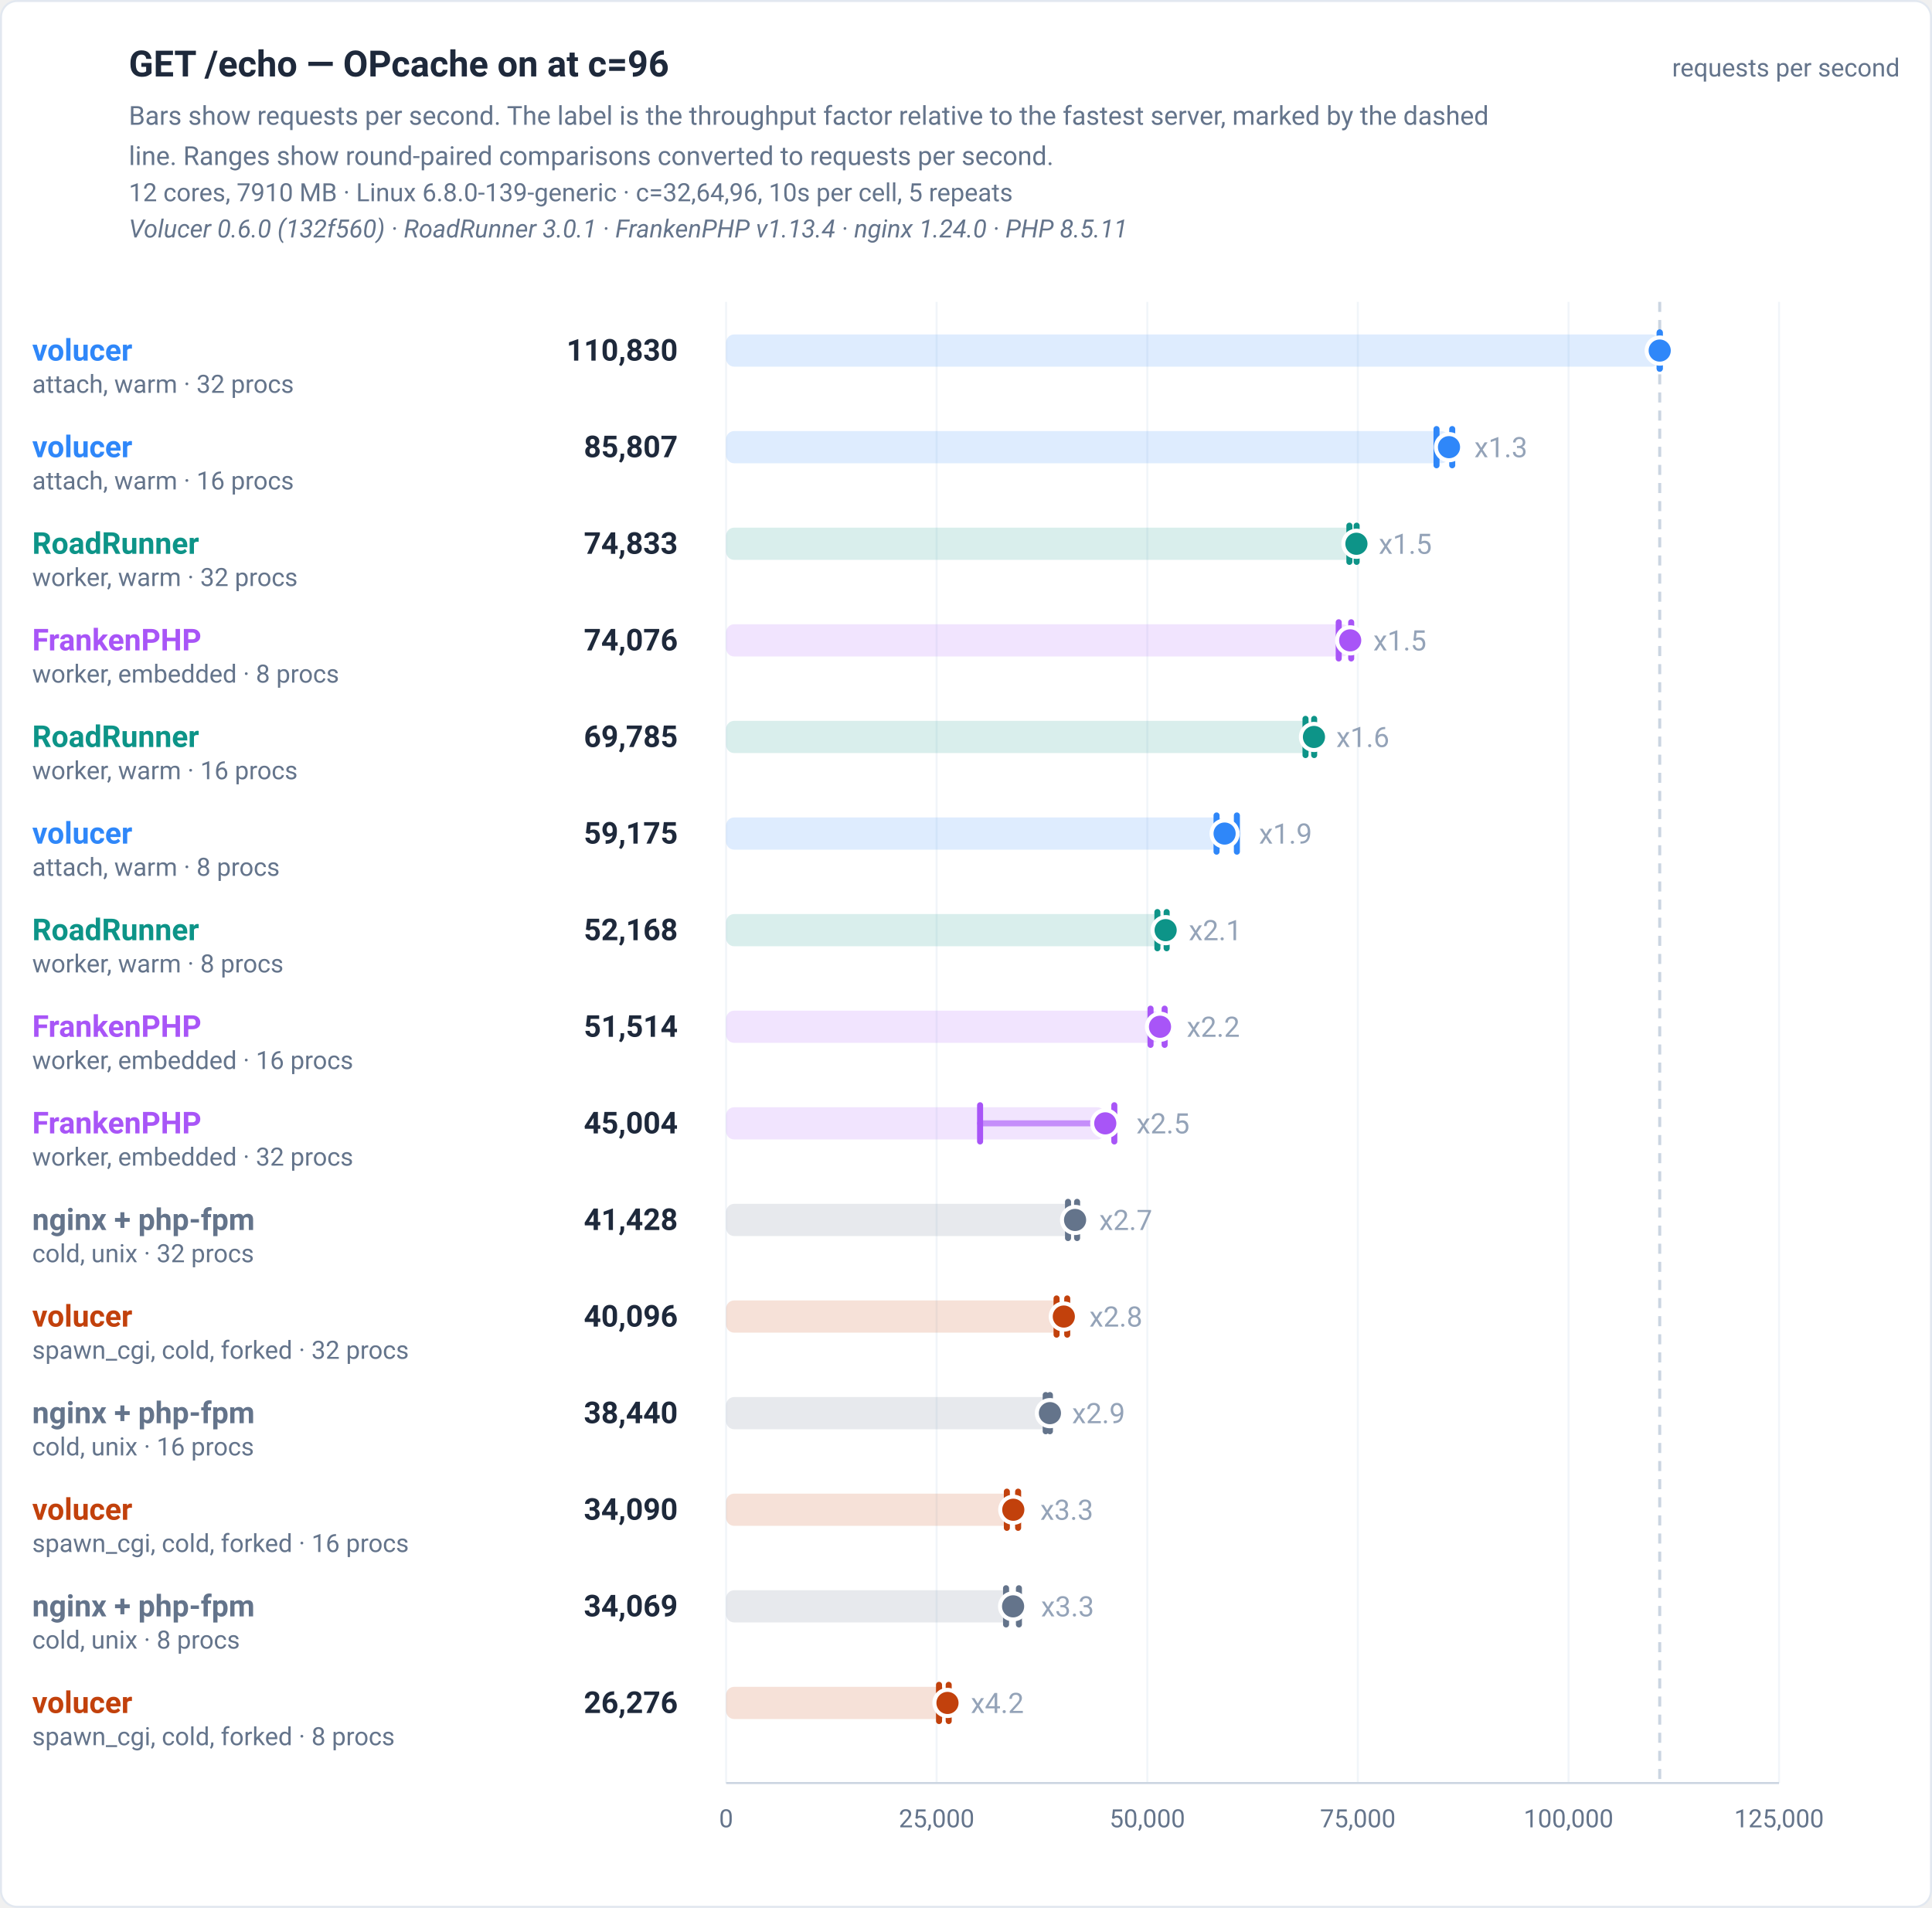
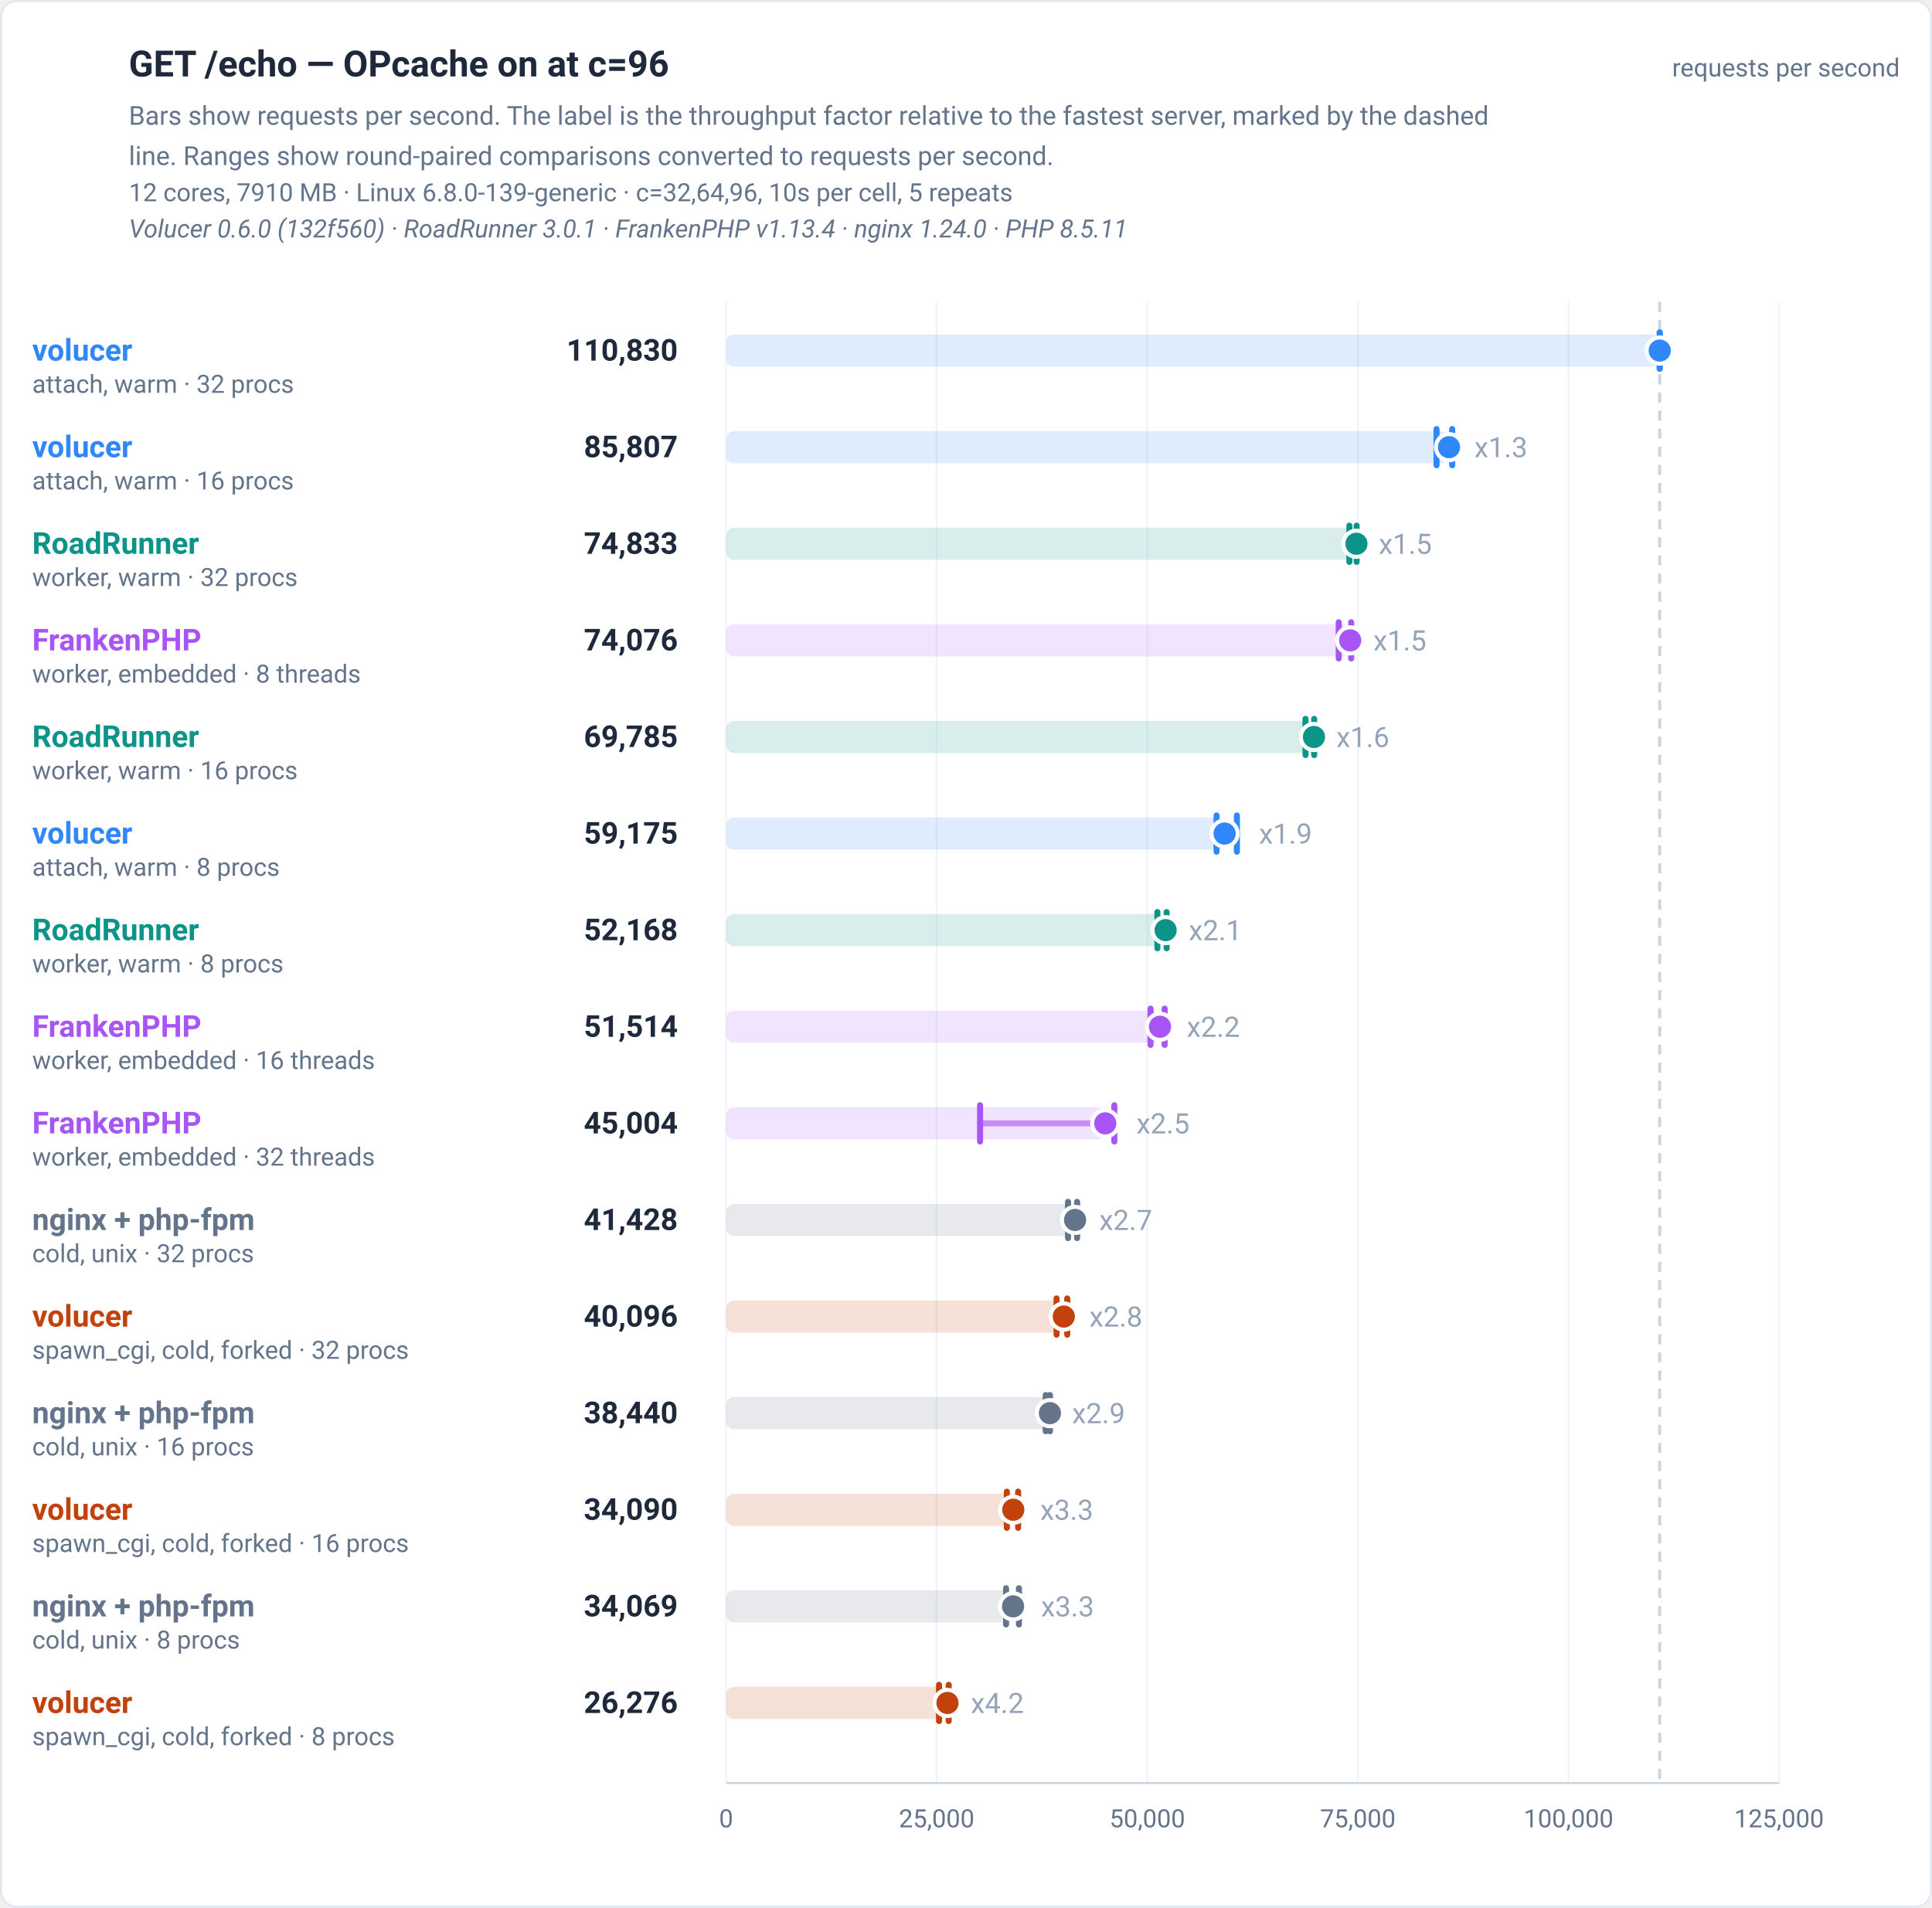
<svg xmlns="http://www.w3.org/2000/svg" width="960" height="948" viewBox="0 0 960 948" role="img" aria-label="GET /echo — OPcache on at c=96">
  <rect x="0.5" y="0.5" width="959" height="947" rx="8" fill="#ffffff" stroke="#e2e8f0" />
  <text x="64.0" y="38.0" font-family="-apple-system,BlinkMacSystemFont,'Segoe UI',Roboto,Helvetica,Arial,sans-serif" font-size="18" fill="#1e293b" text-anchor="start" font-weight="600">GET /echo — OPcache on at c=96</text>
  <text x="64.0" y="62.0" font-family="-apple-system,BlinkMacSystemFont,'Segoe UI',Roboto,Helvetica,Arial,sans-serif" font-size="13.0" fill="#64748b" text-anchor="start" font-weight="normal">Bars show requests per second. The label is the throughput factor relative to the fastest server, marked by the dashed</text>
  <text x="64.0" y="82.0" font-family="-apple-system,BlinkMacSystemFont,'Segoe UI',Roboto,Helvetica,Arial,sans-serif" font-size="13.0" fill="#64748b" text-anchor="start" font-weight="normal">line. Ranges show round-paired comparisons converted to requests per second.</text>
  <text x="64.0" y="100.0" font-family="-apple-system,BlinkMacSystemFont,'Segoe UI',Roboto,Helvetica,Arial,sans-serif" font-size="12.5" fill="#64748b" text-anchor="start" font-weight="normal">12 cores, 7910 MB · Linux 6.8.0-139-generic · c=32,64,96, 10s per cell, 5 repeats</text>
  <text x="64.0" y="118.0" font-family="-apple-system,BlinkMacSystemFont,'Segoe UI',Roboto,Helvetica,Arial,sans-serif" font-size="12.5" fill="#64748b" text-anchor="start" font-weight="normal" font-style="italic">Volucer 0.6.0 (132f560) · RoadRunner 3.0.1 · FrankenPHP v1.13.4 · nginx 1.24.0 · PHP 8.5.11</text>
  <text x="944.0" y="38.0" font-family="-apple-system,BlinkMacSystemFont,'Segoe UI',Roboto,Helvetica,Arial,sans-serif" font-size="12.5" fill="#64748b" text-anchor="end" font-weight="normal">requests per second</text>
  <line x1="360.8" y1="150.0" x2="360.8" y2="886.0" stroke="#f1f5f9" stroke-width="1" />
  <text x="360.8" y="908.0" font-family="-apple-system,BlinkMacSystemFont,'Segoe UI',Roboto,Helvetica,Arial,sans-serif" font-size="12.5" fill="#64748b" text-anchor="middle" font-weight="normal">0</text>
  <line x1="465.4" y1="150.0" x2="465.4" y2="886.0" stroke="#f1f5f9" stroke-width="1" />
  <text x="465.4" y="908.0" font-family="-apple-system,BlinkMacSystemFont,'Segoe UI',Roboto,Helvetica,Arial,sans-serif" font-size="12.5" fill="#64748b" text-anchor="middle" font-weight="normal">25,000</text>
  <line x1="570.1" y1="150.0" x2="570.1" y2="886.0" stroke="#f1f5f9" stroke-width="1" />
  <text x="570.1" y="908.0" font-family="-apple-system,BlinkMacSystemFont,'Segoe UI',Roboto,Helvetica,Arial,sans-serif" font-size="12.5" fill="#64748b" text-anchor="middle" font-weight="normal">50,000</text>
  <line x1="674.7" y1="150.0" x2="674.7" y2="886.0" stroke="#f1f5f9" stroke-width="1" />
  <text x="674.7" y="908.0" font-family="-apple-system,BlinkMacSystemFont,'Segoe UI',Roboto,Helvetica,Arial,sans-serif" font-size="12.5" fill="#64748b" text-anchor="middle" font-weight="normal">75,000</text>
  <line x1="779.4" y1="150.0" x2="779.4" y2="886.0" stroke="#f1f5f9" stroke-width="1" />
  <text x="779.4" y="908.0" font-family="-apple-system,BlinkMacSystemFont,'Segoe UI',Roboto,Helvetica,Arial,sans-serif" font-size="12.5" fill="#64748b" text-anchor="middle" font-weight="normal">100,000</text>
  <line x1="884.0" y1="150.0" x2="884.0" y2="886.0" stroke="#f1f5f9" stroke-width="1" />
  <text x="884.0" y="908.0" font-family="-apple-system,BlinkMacSystemFont,'Segoe UI',Roboto,Helvetica,Arial,sans-serif" font-size="12.5" fill="#64748b" text-anchor="middle" font-weight="normal">125,000</text>
  <line x1="824.7" y1="150.0" x2="824.7" y2="886.0" stroke="#cbd5e1" stroke-width="1.5" stroke-dasharray="5 4" />
  <line x1="360.8" y1="886.0" x2="884.0" y2="886.0" stroke="#cbd5e1" stroke-width="1" />
  <rect x="360.8" y="166.2" width="463.9" height="16.0" rx="4" fill="#2F87F9" fill-opacity="0.16" />
  <line x1="824.7" y1="174.2" x2="824.7" y2="174.2" stroke="#2F87F9" stroke-width="3" stroke-linecap="round" opacity="0.6" />
  <line x1="824.7" y1="165.2" x2="824.7" y2="183.2" stroke="#2F87F9" stroke-width="3" stroke-linecap="round" />
  <line x1="824.7" y1="165.2" x2="824.7" y2="183.2" stroke="#2F87F9" stroke-width="3" stroke-linecap="round" />
  <circle cx="824.7" cy="174.2" r="6.5" fill="#2F87F9" stroke="#ffffff" stroke-width="2" />
  <text x="16.0" y="179.2" font-family="-apple-system,BlinkMacSystemFont,'Segoe UI',Roboto,Helvetica,Arial,sans-serif" font-size="15.0" fill="#2F87F9" text-anchor="start" font-weight="700">volucer</text>
  <text x="16.0" y="195.2" font-family="-apple-system,BlinkMacSystemFont,'Segoe UI',Roboto,Helvetica,Arial,sans-serif" font-size="12.5" fill="#64748b" text-anchor="start" font-weight="normal">attach, warm · 32 procs</text>
  <text x="336.8" y="179.2" font-family="-apple-system,BlinkMacSystemFont,'Segoe UI',Roboto,Helvetica,Arial,sans-serif" font-size="15.0" fill="#1e293b" text-anchor="end" font-weight="700">110,830</text>
  <rect x="360.8" y="214.2" width="359.2" height="16.0" rx="4" fill="#2F87F9" fill-opacity="0.16" />
  <line x1="713.8" y1="222.2" x2="721.6" y2="222.2" stroke="#2F87F9" stroke-width="3" stroke-linecap="round" opacity="0.6" />
  <line x1="713.8" y1="213.2" x2="713.8" y2="231.2" stroke="#2F87F9" stroke-width="3" stroke-linecap="round" />
  <line x1="721.6" y1="213.2" x2="721.6" y2="231.2" stroke="#2F87F9" stroke-width="3" stroke-linecap="round" />
  <circle cx="720.0" cy="222.2" r="6.5" fill="#2F87F9" stroke="#ffffff" stroke-width="2" />
  <text x="16.0" y="227.2" font-family="-apple-system,BlinkMacSystemFont,'Segoe UI',Roboto,Helvetica,Arial,sans-serif" font-size="15.0" fill="#2F87F9" text-anchor="start" font-weight="700">volucer</text>
  <text x="16.0" y="243.2" font-family="-apple-system,BlinkMacSystemFont,'Segoe UI',Roboto,Helvetica,Arial,sans-serif" font-size="12.5" fill="#64748b" text-anchor="start" font-weight="normal">attach, warm · 16 procs</text>
  <text x="336.8" y="227.2" font-family="-apple-system,BlinkMacSystemFont,'Segoe UI',Roboto,Helvetica,Arial,sans-serif" font-size="15.0" fill="#1e293b" text-anchor="end" font-weight="700">85,807</text>
  <text x="732.6" y="227.2" font-family="-apple-system,BlinkMacSystemFont,'Segoe UI',Roboto,Helvetica,Arial,sans-serif" font-size="14.0" fill="#94a3b8" text-anchor="start" font-weight="normal">x1.3</text>
  <rect x="360.8" y="262.2" width="313.2" height="16.0" rx="4" fill="#0d9488" fill-opacity="0.16" />
  <line x1="670.5" y1="270.2" x2="674.1" y2="270.2" stroke="#0d9488" stroke-width="3" stroke-linecap="round" opacity="0.6" />
  <line x1="670.5" y1="261.2" x2="670.5" y2="279.2" stroke="#0d9488" stroke-width="3" stroke-linecap="round" />
  <line x1="674.1" y1="261.2" x2="674.1" y2="279.2" stroke="#0d9488" stroke-width="3" stroke-linecap="round" />
  <circle cx="674.0" cy="270.2" r="6.5" fill="#0d9488" stroke="#ffffff" stroke-width="2" />
  <text x="16.0" y="275.2" font-family="-apple-system,BlinkMacSystemFont,'Segoe UI',Roboto,Helvetica,Arial,sans-serif" font-size="15.0" fill="#0d9488" text-anchor="start" font-weight="700">RoadRunner</text>
  <text x="16.0" y="291.2" font-family="-apple-system,BlinkMacSystemFont,'Segoe UI',Roboto,Helvetica,Arial,sans-serif" font-size="12.5" fill="#64748b" text-anchor="start" font-weight="normal">worker, warm · 32 procs</text>
  <text x="336.8" y="275.2" font-family="-apple-system,BlinkMacSystemFont,'Segoe UI',Roboto,Helvetica,Arial,sans-serif" font-size="15.0" fill="#1e293b" text-anchor="end" font-weight="700">74,833</text>
  <text x="685.1" y="275.2" font-family="-apple-system,BlinkMacSystemFont,'Segoe UI',Roboto,Helvetica,Arial,sans-serif" font-size="14.0" fill="#94a3b8" text-anchor="start" font-weight="normal">x1.5</text>
  <rect x="360.8" y="310.2" width="310.1" height="16.0" rx="4" fill="#a855f7" fill-opacity="0.16" />
  <line x1="665.2" y1="318.2" x2="671.4" y2="318.2" stroke="#a855f7" stroke-width="3" stroke-linecap="round" opacity="0.6" />
  <line x1="665.2" y1="309.2" x2="665.2" y2="327.2" stroke="#a855f7" stroke-width="3" stroke-linecap="round" />
  <line x1="671.4" y1="309.2" x2="671.4" y2="327.2" stroke="#a855f7" stroke-width="3" stroke-linecap="round" />
  <circle cx="670.9" cy="318.2" r="6.5" fill="#a855f7" stroke="#ffffff" stroke-width="2" />
  <text x="16.0" y="323.2" font-family="-apple-system,BlinkMacSystemFont,'Segoe UI',Roboto,Helvetica,Arial,sans-serif" font-size="15.0" fill="#a855f7" text-anchor="start" font-weight="700">FrankenPHP</text>
-   <text x="16.0" y="339.2" font-family="-apple-system,BlinkMacSystemFont,'Segoe UI',Roboto,Helvetica,Arial,sans-serif" font-size="12.5" fill="#64748b" text-anchor="start" font-weight="normal">worker, embedded · 8 procs</text>
+   <text x="16.0" y="339.2" font-family="-apple-system,BlinkMacSystemFont,'Segoe UI',Roboto,Helvetica,Arial,sans-serif" font-size="12.5" fill="#64748b" text-anchor="start" font-weight="normal">worker, embedded · 8 threads</text>
  <text x="336.8" y="323.2" font-family="-apple-system,BlinkMacSystemFont,'Segoe UI',Roboto,Helvetica,Arial,sans-serif" font-size="15.0" fill="#1e293b" text-anchor="end" font-weight="700">74,076</text>
  <text x="682.4" y="323.2" font-family="-apple-system,BlinkMacSystemFont,'Segoe UI',Roboto,Helvetica,Arial,sans-serif" font-size="14.0" fill="#94a3b8" text-anchor="start" font-weight="normal">x1.5</text>
  <rect x="360.8" y="358.2" width="292.1" height="16.0" rx="4" fill="#0d9488" fill-opacity="0.16" />
  <line x1="648.7" y1="366.2" x2="653.0" y2="366.2" stroke="#0d9488" stroke-width="3" stroke-linecap="round" opacity="0.6" />
  <line x1="648.7" y1="357.2" x2="648.7" y2="375.2" stroke="#0d9488" stroke-width="3" stroke-linecap="round" />
  <line x1="653.0" y1="357.2" x2="653.0" y2="375.2" stroke="#0d9488" stroke-width="3" stroke-linecap="round" />
  <circle cx="652.9" cy="366.2" r="6.5" fill="#0d9488" stroke="#ffffff" stroke-width="2" />
  <text x="16.0" y="371.2" font-family="-apple-system,BlinkMacSystemFont,'Segoe UI',Roboto,Helvetica,Arial,sans-serif" font-size="15.0" fill="#0d9488" text-anchor="start" font-weight="700">RoadRunner</text>
  <text x="16.0" y="387.2" font-family="-apple-system,BlinkMacSystemFont,'Segoe UI',Roboto,Helvetica,Arial,sans-serif" font-size="12.5" fill="#64748b" text-anchor="start" font-weight="normal">worker, warm · 16 procs</text>
  <text x="336.8" y="371.2" font-family="-apple-system,BlinkMacSystemFont,'Segoe UI',Roboto,Helvetica,Arial,sans-serif" font-size="15.0" fill="#1e293b" text-anchor="end" font-weight="700">69,785</text>
  <text x="664.0" y="371.2" font-family="-apple-system,BlinkMacSystemFont,'Segoe UI',Roboto,Helvetica,Arial,sans-serif" font-size="14.0" fill="#94a3b8" text-anchor="start" font-weight="normal">x1.6</text>
  <rect x="360.8" y="406.2" width="247.7" height="16.0" rx="4" fill="#2F87F9" fill-opacity="0.16" />
  <line x1="604.5" y1="414.2" x2="614.6" y2="414.2" stroke="#2F87F9" stroke-width="3" stroke-linecap="round" opacity="0.6" />
  <line x1="604.5" y1="405.2" x2="604.5" y2="423.2" stroke="#2F87F9" stroke-width="3" stroke-linecap="round" />
  <line x1="614.6" y1="405.2" x2="614.6" y2="423.2" stroke="#2F87F9" stroke-width="3" stroke-linecap="round" />
  <circle cx="608.5" cy="414.2" r="6.5" fill="#2F87F9" stroke="#ffffff" stroke-width="2" />
  <text x="16.0" y="419.2" font-family="-apple-system,BlinkMacSystemFont,'Segoe UI',Roboto,Helvetica,Arial,sans-serif" font-size="15.0" fill="#2F87F9" text-anchor="start" font-weight="700">volucer</text>
  <text x="16.0" y="435.2" font-family="-apple-system,BlinkMacSystemFont,'Segoe UI',Roboto,Helvetica,Arial,sans-serif" font-size="12.5" fill="#64748b" text-anchor="start" font-weight="normal">attach, warm · 8 procs</text>
  <text x="336.8" y="419.2" font-family="-apple-system,BlinkMacSystemFont,'Segoe UI',Roboto,Helvetica,Arial,sans-serif" font-size="15.0" fill="#1e293b" text-anchor="end" font-weight="700">59,175</text>
  <text x="625.6" y="419.2" font-family="-apple-system,BlinkMacSystemFont,'Segoe UI',Roboto,Helvetica,Arial,sans-serif" font-size="14.0" fill="#94a3b8" text-anchor="start" font-weight="normal">x1.9</text>
  <rect x="360.8" y="454.2" width="218.4" height="16.0" rx="4" fill="#0d9488" fill-opacity="0.16" />
  <line x1="575.1" y1="462.2" x2="579.7" y2="462.2" stroke="#0d9488" stroke-width="3" stroke-linecap="round" opacity="0.6" />
  <line x1="575.1" y1="453.2" x2="575.1" y2="471.2" stroke="#0d9488" stroke-width="3" stroke-linecap="round" />
  <line x1="579.7" y1="453.2" x2="579.7" y2="471.2" stroke="#0d9488" stroke-width="3" stroke-linecap="round" />
  <circle cx="579.2" cy="462.2" r="6.5" fill="#0d9488" stroke="#ffffff" stroke-width="2" />
  <text x="16.0" y="467.2" font-family="-apple-system,BlinkMacSystemFont,'Segoe UI',Roboto,Helvetica,Arial,sans-serif" font-size="15.0" fill="#0d9488" text-anchor="start" font-weight="700">RoadRunner</text>
  <text x="16.0" y="483.2" font-family="-apple-system,BlinkMacSystemFont,'Segoe UI',Roboto,Helvetica,Arial,sans-serif" font-size="12.5" fill="#64748b" text-anchor="start" font-weight="normal">worker, warm · 8 procs</text>
  <text x="336.8" y="467.2" font-family="-apple-system,BlinkMacSystemFont,'Segoe UI',Roboto,Helvetica,Arial,sans-serif" font-size="15.0" fill="#1e293b" text-anchor="end" font-weight="700">52,168</text>
  <text x="590.7" y="467.2" font-family="-apple-system,BlinkMacSystemFont,'Segoe UI',Roboto,Helvetica,Arial,sans-serif" font-size="14.0" fill="#94a3b8" text-anchor="start" font-weight="normal">x2.1</text>
  <rect x="360.8" y="502.2" width="215.6" height="16.0" rx="4" fill="#a855f7" fill-opacity="0.16" />
  <line x1="571.7" y1="510.2" x2="578.7" y2="510.2" stroke="#a855f7" stroke-width="3" stroke-linecap="round" opacity="0.6" />
  <line x1="571.7" y1="501.2" x2="571.7" y2="519.2" stroke="#a855f7" stroke-width="3" stroke-linecap="round" />
  <line x1="578.7" y1="501.2" x2="578.7" y2="519.2" stroke="#a855f7" stroke-width="3" stroke-linecap="round" />
  <circle cx="576.4" cy="510.2" r="6.5" fill="#a855f7" stroke="#ffffff" stroke-width="2" />
  <text x="16.0" y="515.2" font-family="-apple-system,BlinkMacSystemFont,'Segoe UI',Roboto,Helvetica,Arial,sans-serif" font-size="15.0" fill="#a855f7" text-anchor="start" font-weight="700">FrankenPHP</text>
-   <text x="16.0" y="531.2" font-family="-apple-system,BlinkMacSystemFont,'Segoe UI',Roboto,Helvetica,Arial,sans-serif" font-size="12.5" fill="#64748b" text-anchor="start" font-weight="normal">worker, embedded · 16 procs</text>
+   <text x="16.0" y="531.2" font-family="-apple-system,BlinkMacSystemFont,'Segoe UI',Roboto,Helvetica,Arial,sans-serif" font-size="12.5" fill="#64748b" text-anchor="start" font-weight="normal">worker, embedded · 16 threads</text>
  <text x="336.8" y="515.2" font-family="-apple-system,BlinkMacSystemFont,'Segoe UI',Roboto,Helvetica,Arial,sans-serif" font-size="15.0" fill="#1e293b" text-anchor="end" font-weight="700">51,514</text>
  <text x="589.7" y="515.2" font-family="-apple-system,BlinkMacSystemFont,'Segoe UI',Roboto,Helvetica,Arial,sans-serif" font-size="14.0" fill="#94a3b8" text-anchor="start" font-weight="normal">x2.2</text>
  <rect x="360.8" y="550.2" width="188.4" height="16.0" rx="4" fill="#a855f7" fill-opacity="0.16" />
  <line x1="487.0" y1="558.2" x2="553.7" y2="558.2" stroke="#a855f7" stroke-width="3" stroke-linecap="round" opacity="0.6" />
  <line x1="487.0" y1="549.2" x2="487.0" y2="567.2" stroke="#a855f7" stroke-width="3" stroke-linecap="round" />
  <line x1="553.7" y1="549.2" x2="553.7" y2="567.2" stroke="#a855f7" stroke-width="3" stroke-linecap="round" />
  <circle cx="549.2" cy="558.2" r="6.5" fill="#a855f7" stroke="#ffffff" stroke-width="2" />
  <text x="16.0" y="563.2" font-family="-apple-system,BlinkMacSystemFont,'Segoe UI',Roboto,Helvetica,Arial,sans-serif" font-size="15.0" fill="#a855f7" text-anchor="start" font-weight="700">FrankenPHP</text>
-   <text x="16.0" y="579.2" font-family="-apple-system,BlinkMacSystemFont,'Segoe UI',Roboto,Helvetica,Arial,sans-serif" font-size="12.5" fill="#64748b" text-anchor="start" font-weight="normal">worker, embedded · 32 procs</text>
+   <text x="16.0" y="579.2" font-family="-apple-system,BlinkMacSystemFont,'Segoe UI',Roboto,Helvetica,Arial,sans-serif" font-size="12.5" fill="#64748b" text-anchor="start" font-weight="normal">worker, embedded · 32 threads</text>
  <text x="336.8" y="563.2" font-family="-apple-system,BlinkMacSystemFont,'Segoe UI',Roboto,Helvetica,Arial,sans-serif" font-size="15.0" fill="#1e293b" text-anchor="end" font-weight="700">45,004</text>
  <text x="564.7" y="563.2" font-family="-apple-system,BlinkMacSystemFont,'Segoe UI',Roboto,Helvetica,Arial,sans-serif" font-size="14.0" fill="#94a3b8" text-anchor="start" font-weight="normal">x2.5</text>
  <rect x="360.8" y="598.2" width="173.4" height="16.0" rx="4" fill="#64748b" fill-opacity="0.16" />
  <line x1="530.7" y1="606.2" x2="535.2" y2="606.2" stroke="#64748b" stroke-width="3" stroke-linecap="round" opacity="0.6" />
  <line x1="530.7" y1="597.2" x2="530.7" y2="615.2" stroke="#64748b" stroke-width="3" stroke-linecap="round" />
  <line x1="535.2" y1="597.2" x2="535.2" y2="615.2" stroke="#64748b" stroke-width="3" stroke-linecap="round" />
  <circle cx="534.2" cy="606.2" r="6.5" fill="#64748b" stroke="#ffffff" stroke-width="2" />
  <text x="16.0" y="611.2" font-family="-apple-system,BlinkMacSystemFont,'Segoe UI',Roboto,Helvetica,Arial,sans-serif" font-size="15.0" fill="#64748b" text-anchor="start" font-weight="700">nginx + php-fpm</text>
  <text x="16.0" y="627.2" font-family="-apple-system,BlinkMacSystemFont,'Segoe UI',Roboto,Helvetica,Arial,sans-serif" font-size="12.5" fill="#64748b" text-anchor="start" font-weight="normal">cold, unix · 32 procs</text>
  <text x="336.8" y="611.2" font-family="-apple-system,BlinkMacSystemFont,'Segoe UI',Roboto,Helvetica,Arial,sans-serif" font-size="15.0" fill="#1e293b" text-anchor="end" font-weight="700">41,428</text>
  <text x="546.2" y="611.2" font-family="-apple-system,BlinkMacSystemFont,'Segoe UI',Roboto,Helvetica,Arial,sans-serif" font-size="14.0" fill="#94a3b8" text-anchor="start" font-weight="normal">x2.7</text>
  <rect x="360.8" y="646.2" width="167.8" height="16.0" rx="4" fill="#c2410c" fill-opacity="0.16" />
  <line x1="525.0" y1="654.2" x2="530.3" y2="654.2" stroke="#c2410c" stroke-width="3" stroke-linecap="round" opacity="0.6" />
  <line x1="525.0" y1="645.2" x2="525.0" y2="663.2" stroke="#c2410c" stroke-width="3" stroke-linecap="round" />
  <line x1="530.3" y1="645.2" x2="530.3" y2="663.2" stroke="#c2410c" stroke-width="3" stroke-linecap="round" />
  <circle cx="528.6" cy="654.2" r="6.5" fill="#c2410c" stroke="#ffffff" stroke-width="2" />
  <text x="16.0" y="659.2" font-family="-apple-system,BlinkMacSystemFont,'Segoe UI',Roboto,Helvetica,Arial,sans-serif" font-size="15.0" fill="#c2410c" text-anchor="start" font-weight="700">volucer</text>
  <text x="16.0" y="675.2" font-family="-apple-system,BlinkMacSystemFont,'Segoe UI',Roboto,Helvetica,Arial,sans-serif" font-size="12.5" fill="#64748b" text-anchor="start" font-weight="normal">spawn_cgi, cold, forked · 32 procs</text>
  <text x="336.8" y="659.2" font-family="-apple-system,BlinkMacSystemFont,'Segoe UI',Roboto,Helvetica,Arial,sans-serif" font-size="15.0" fill="#1e293b" text-anchor="end" font-weight="700">40,096</text>
  <text x="541.3" y="659.2" font-family="-apple-system,BlinkMacSystemFont,'Segoe UI',Roboto,Helvetica,Arial,sans-serif" font-size="14.0" fill="#94a3b8" text-anchor="start" font-weight="normal">x2.8</text>
  <rect x="360.8" y="694.2" width="160.9" height="16.0" rx="4" fill="#64748b" fill-opacity="0.16" />
  <line x1="519.6" y1="702.2" x2="521.7" y2="702.2" stroke="#64748b" stroke-width="3" stroke-linecap="round" opacity="0.6" />
  <line x1="519.6" y1="693.2" x2="519.6" y2="711.2" stroke="#64748b" stroke-width="3" stroke-linecap="round" />
  <line x1="521.7" y1="693.2" x2="521.7" y2="711.2" stroke="#64748b" stroke-width="3" stroke-linecap="round" />
  <circle cx="521.7" cy="702.2" r="6.5" fill="#64748b" stroke="#ffffff" stroke-width="2" />
  <text x="16.0" y="707.2" font-family="-apple-system,BlinkMacSystemFont,'Segoe UI',Roboto,Helvetica,Arial,sans-serif" font-size="15.0" fill="#64748b" text-anchor="start" font-weight="700">nginx + php-fpm</text>
  <text x="16.0" y="723.2" font-family="-apple-system,BlinkMacSystemFont,'Segoe UI',Roboto,Helvetica,Arial,sans-serif" font-size="12.5" fill="#64748b" text-anchor="start" font-weight="normal">cold, unix · 16 procs</text>
  <text x="336.8" y="707.2" font-family="-apple-system,BlinkMacSystemFont,'Segoe UI',Roboto,Helvetica,Arial,sans-serif" font-size="15.0" fill="#1e293b" text-anchor="end" font-weight="700">38,440</text>
  <text x="532.7" y="707.2" font-family="-apple-system,BlinkMacSystemFont,'Segoe UI',Roboto,Helvetica,Arial,sans-serif" font-size="14.0" fill="#94a3b8" text-anchor="start" font-weight="normal">x2.9</text>
  <rect x="360.8" y="742.2" width="142.7" height="16.0" rx="4" fill="#c2410c" fill-opacity="0.16" />
  <line x1="500.3" y1="750.2" x2="505.9" y2="750.2" stroke="#c2410c" stroke-width="3" stroke-linecap="round" opacity="0.6" />
  <line x1="500.3" y1="741.2" x2="500.3" y2="759.2" stroke="#c2410c" stroke-width="3" stroke-linecap="round" />
  <line x1="505.9" y1="741.2" x2="505.9" y2="759.2" stroke="#c2410c" stroke-width="3" stroke-linecap="round" />
  <circle cx="503.5" cy="750.2" r="6.5" fill="#c2410c" stroke="#ffffff" stroke-width="2" />
  <text x="16.0" y="755.2" font-family="-apple-system,BlinkMacSystemFont,'Segoe UI',Roboto,Helvetica,Arial,sans-serif" font-size="15.0" fill="#c2410c" text-anchor="start" font-weight="700">volucer</text>
  <text x="16.0" y="771.2" font-family="-apple-system,BlinkMacSystemFont,'Segoe UI',Roboto,Helvetica,Arial,sans-serif" font-size="12.5" fill="#64748b" text-anchor="start" font-weight="normal">spawn_cgi, cold, forked · 16 procs</text>
  <text x="336.8" y="755.2" font-family="-apple-system,BlinkMacSystemFont,'Segoe UI',Roboto,Helvetica,Arial,sans-serif" font-size="15.0" fill="#1e293b" text-anchor="end" font-weight="700">34,090</text>
  <text x="516.9" y="755.2" font-family="-apple-system,BlinkMacSystemFont,'Segoe UI',Roboto,Helvetica,Arial,sans-serif" font-size="14.0" fill="#94a3b8" text-anchor="start" font-weight="normal">x3.3</text>
  <rect x="360.8" y="790.2" width="142.6" height="16.0" rx="4" fill="#64748b" fill-opacity="0.16" />
  <line x1="499.9" y1="798.2" x2="506.3" y2="798.2" stroke="#64748b" stroke-width="3" stroke-linecap="round" opacity="0.6" />
  <line x1="499.9" y1="789.2" x2="499.9" y2="807.2" stroke="#64748b" stroke-width="3" stroke-linecap="round" />
  <line x1="506.3" y1="789.2" x2="506.3" y2="807.2" stroke="#64748b" stroke-width="3" stroke-linecap="round" />
  <circle cx="503.4" cy="798.2" r="6.5" fill="#64748b" stroke="#ffffff" stroke-width="2" />
  <text x="16.0" y="803.2" font-family="-apple-system,BlinkMacSystemFont,'Segoe UI',Roboto,Helvetica,Arial,sans-serif" font-size="15.0" fill="#64748b" text-anchor="start" font-weight="700">nginx + php-fpm</text>
  <text x="16.0" y="819.2" font-family="-apple-system,BlinkMacSystemFont,'Segoe UI',Roboto,Helvetica,Arial,sans-serif" font-size="12.5" fill="#64748b" text-anchor="start" font-weight="normal">cold, unix · 8 procs</text>
  <text x="336.8" y="803.2" font-family="-apple-system,BlinkMacSystemFont,'Segoe UI',Roboto,Helvetica,Arial,sans-serif" font-size="15.0" fill="#1e293b" text-anchor="end" font-weight="700">34,069</text>
  <text x="517.3" y="803.2" font-family="-apple-system,BlinkMacSystemFont,'Segoe UI',Roboto,Helvetica,Arial,sans-serif" font-size="14.0" fill="#94a3b8" text-anchor="start" font-weight="normal">x3.3</text>
  <rect x="360.8" y="838.2" width="110.0" height="16.0" rx="4" fill="#c2410c" fill-opacity="0.16" />
  <line x1="466.6" y1="846.2" x2="471.4" y2="846.2" stroke="#c2410c" stroke-width="3" stroke-linecap="round" opacity="0.6" />
  <line x1="466.6" y1="837.2" x2="466.6" y2="855.2" stroke="#c2410c" stroke-width="3" stroke-linecap="round" />
  <line x1="471.4" y1="837.2" x2="471.4" y2="855.2" stroke="#c2410c" stroke-width="3" stroke-linecap="round" />
  <circle cx="470.8" cy="846.2" r="6.5" fill="#c2410c" stroke="#ffffff" stroke-width="2" />
  <text x="16.0" y="851.2" font-family="-apple-system,BlinkMacSystemFont,'Segoe UI',Roboto,Helvetica,Arial,sans-serif" font-size="15.0" fill="#c2410c" text-anchor="start" font-weight="700">volucer</text>
  <text x="16.0" y="867.2" font-family="-apple-system,BlinkMacSystemFont,'Segoe UI',Roboto,Helvetica,Arial,sans-serif" font-size="12.5" fill="#64748b" text-anchor="start" font-weight="normal">spawn_cgi, cold, forked · 8 procs</text>
  <text x="336.8" y="851.2" font-family="-apple-system,BlinkMacSystemFont,'Segoe UI',Roboto,Helvetica,Arial,sans-serif" font-size="15.0" fill="#1e293b" text-anchor="end" font-weight="700">26,276</text>
  <text x="482.4" y="851.2" font-family="-apple-system,BlinkMacSystemFont,'Segoe UI',Roboto,Helvetica,Arial,sans-serif" font-size="14.0" fill="#94a3b8" text-anchor="start" font-weight="normal">x4.2</text>
</svg>
